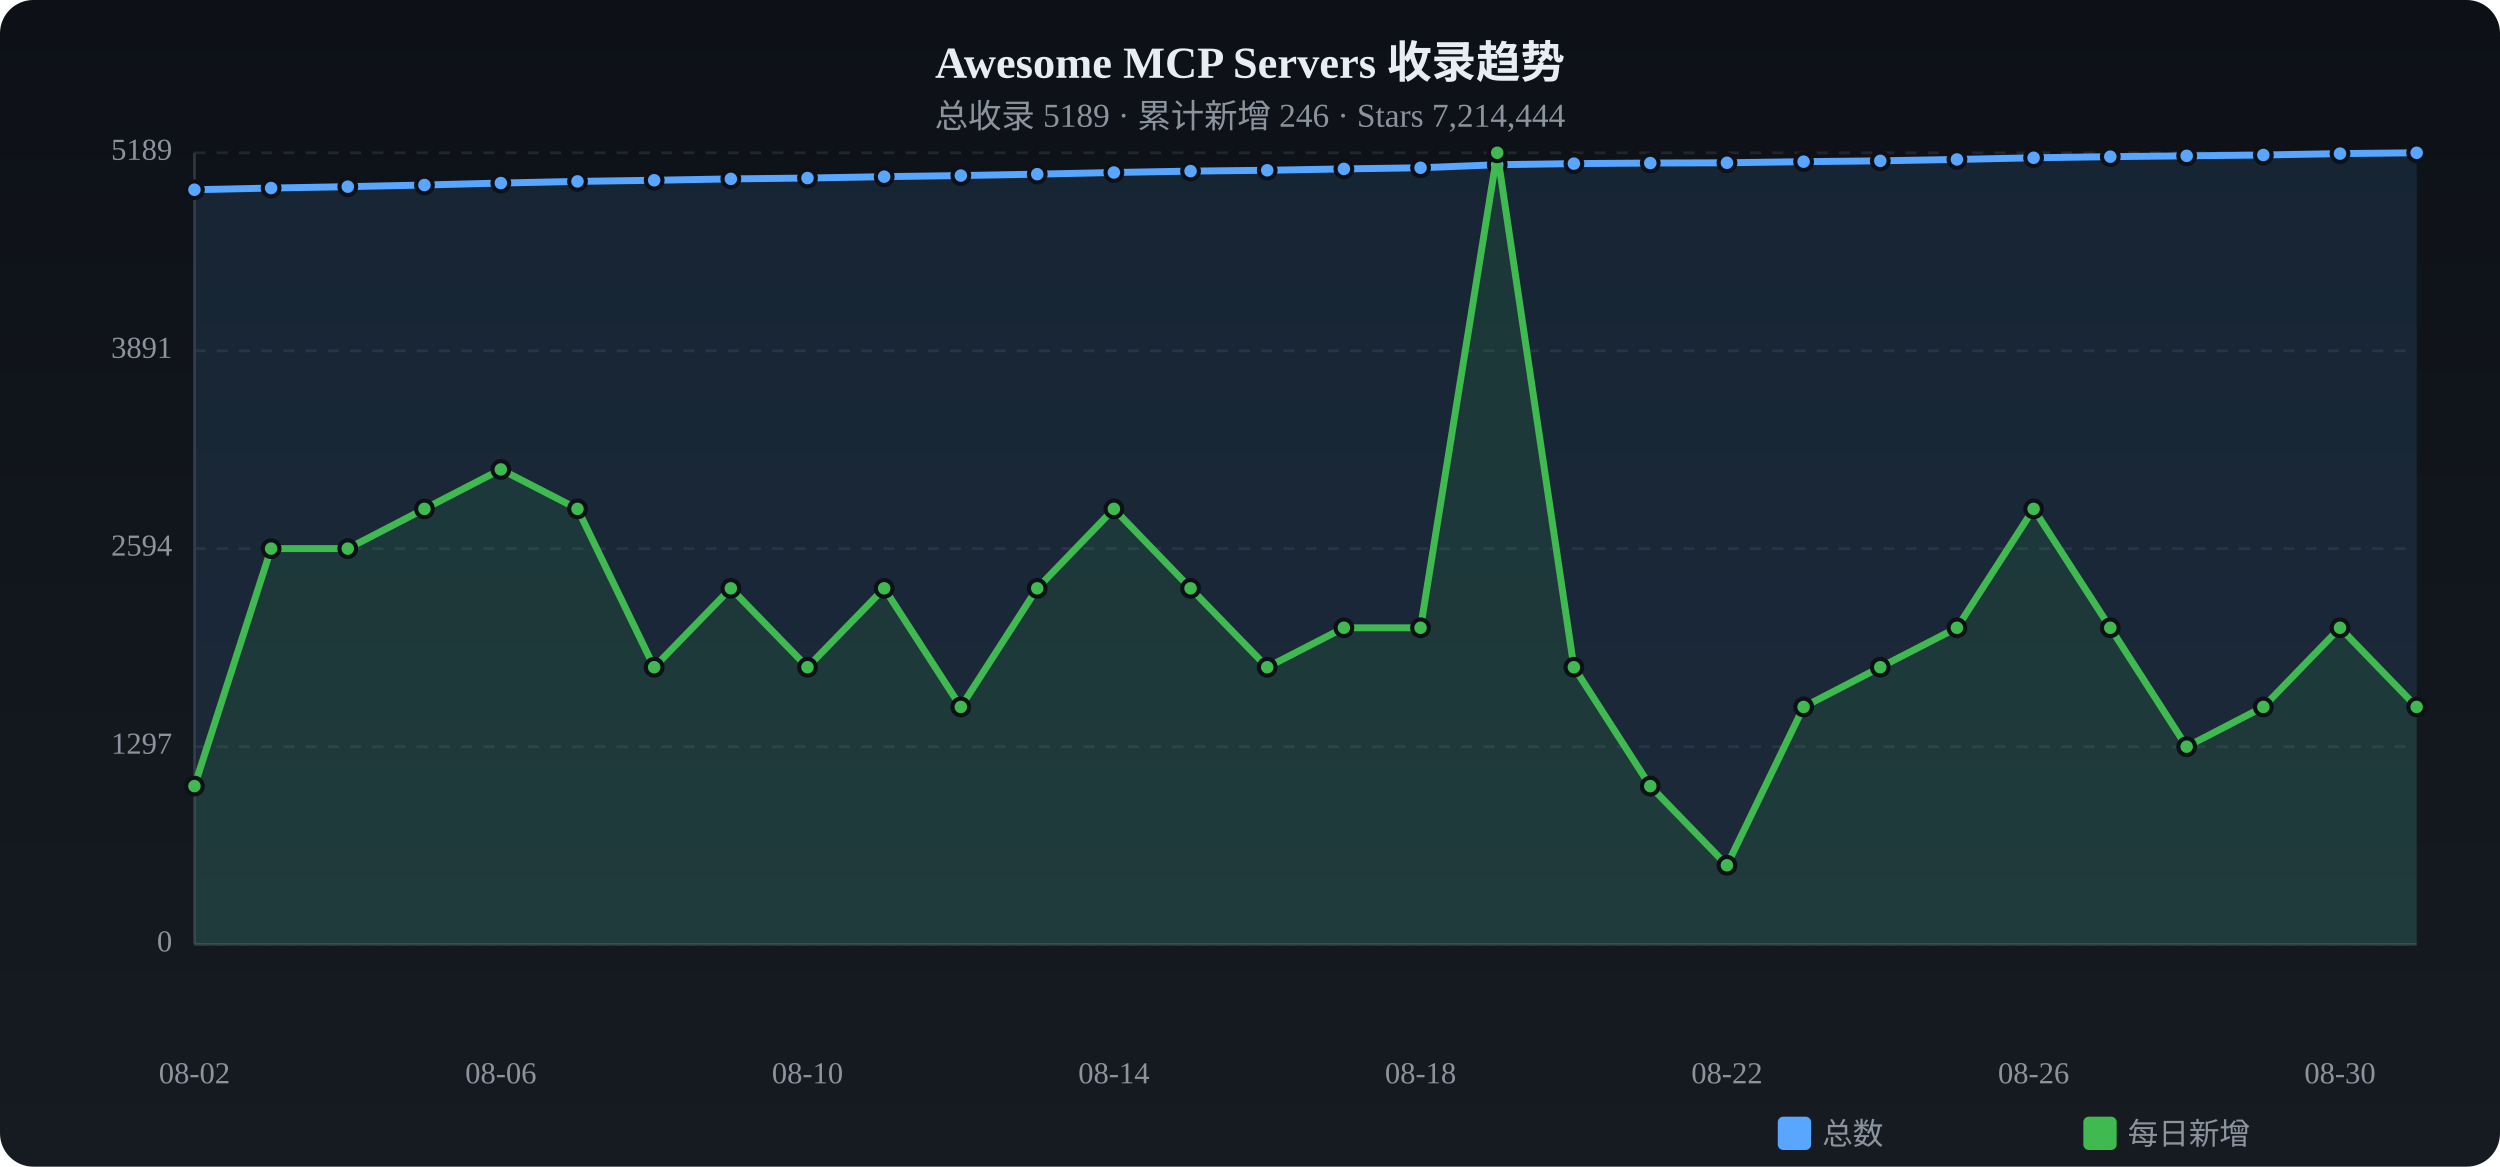
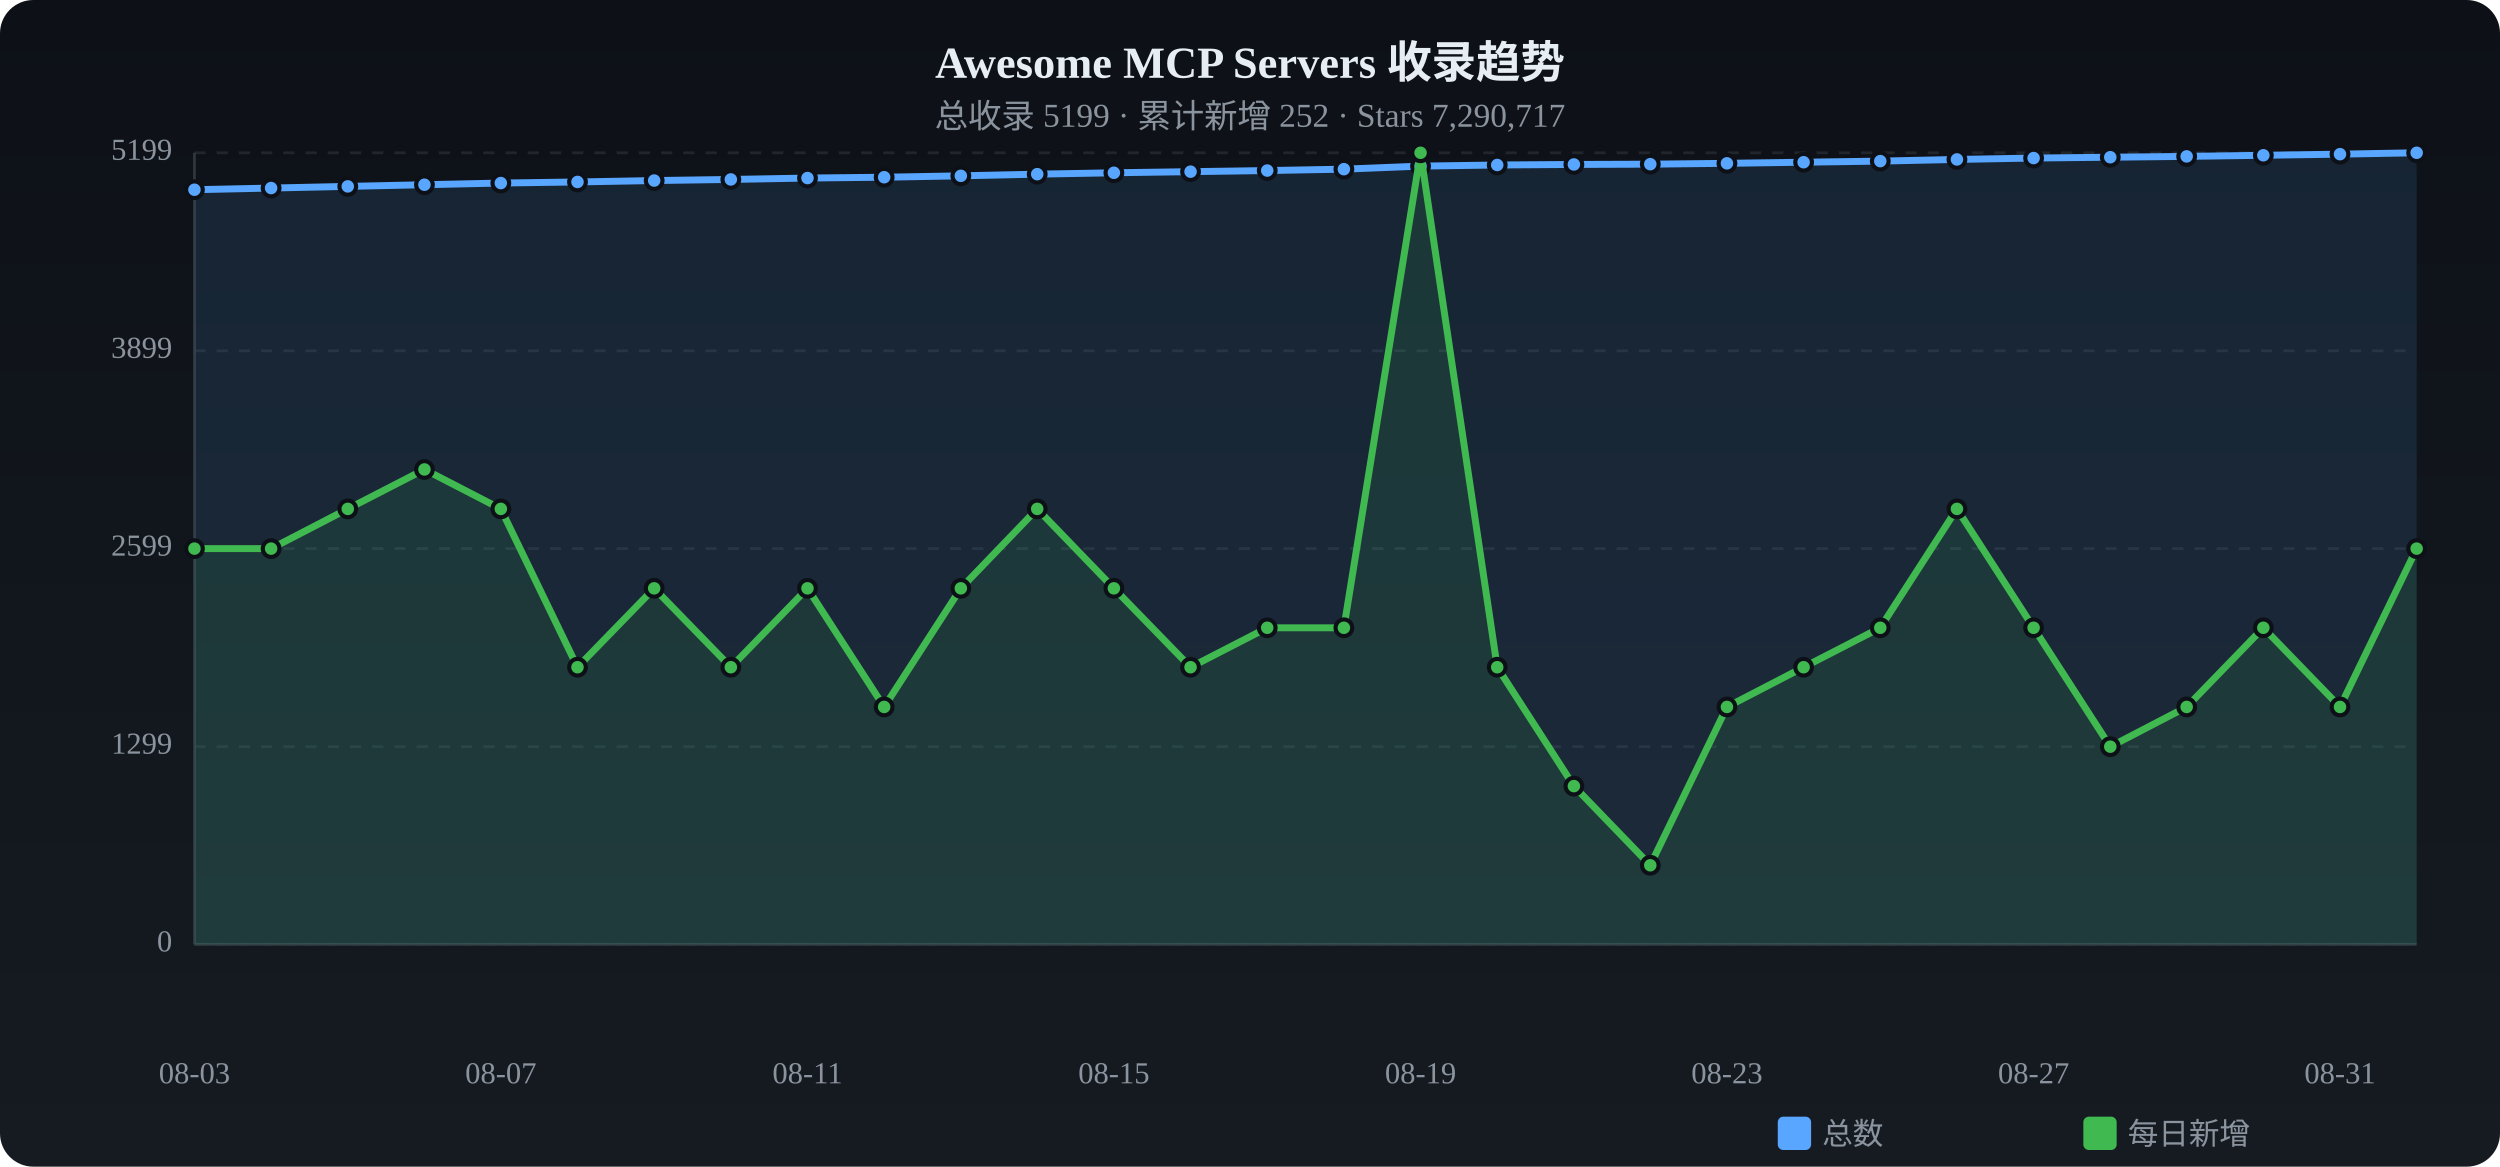
<svg xmlns="http://www.w3.org/2000/svg" viewBox="0 0 900 420" width="900" height="420">
  <defs>
    <linearGradient id="tbg" x1="0%" y1="0%" x2="0%" y2="100%">
      <stop offset="0%" stop-color="#0d1117" />
      <stop offset="100%" stop-color="#161b22" />
    </linearGradient>
  </defs>
  <rect width="900" height="420" rx="12" fill="url(#tbg)" />
  <text x="450.0" y="28" text-anchor="middle" fill="#e6edf3" font-size="16" font-weight="bold">Awesome MCP Servers 收录趋势</text>
-   <text x="450.0" y="46" text-anchor="middle" fill="#8b949e" font-size="12">总收录 5189 · 累计新增 246 · Stars 7,214,444</text>
+   <text x="450.0" y="46" text-anchor="middle" fill="#8b949e" font-size="12">总收录 5199 · 累计新增 252 · Stars 7,290,717</text>
  <text x="62" y="340.0" text-anchor="end" fill="#8b949e" font-size="11" dominant-baseline="middle">0</text>
  <line x1="70" y1="340.0" x2="870" y2="340.0" stroke="#21262d" stroke-dasharray="4 4" />
-   <text x="62" y="268.8" text-anchor="end" fill="#8b949e" font-size="11" dominant-baseline="middle">1297</text>
+   <text x="62" y="268.8" text-anchor="end" fill="#8b949e" font-size="11" dominant-baseline="middle">1299</text>
  <line x1="70" y1="268.8" x2="870" y2="268.8" stroke="#21262d" stroke-dasharray="4 4" />
-   <text x="62" y="197.5" text-anchor="end" fill="#8b949e" font-size="11" dominant-baseline="middle">2594</text>
+   <text x="62" y="197.5" text-anchor="end" fill="#8b949e" font-size="11" dominant-baseline="middle">2599</text>
  <line x1="70" y1="197.5" x2="870" y2="197.5" stroke="#21262d" stroke-dasharray="4 4" />
-   <text x="62" y="126.3" text-anchor="end" fill="#8b949e" font-size="11" dominant-baseline="middle">3891</text>
+   <text x="62" y="126.3" text-anchor="end" fill="#8b949e" font-size="11" dominant-baseline="middle">3899</text>
  <line x1="70" y1="126.3" x2="870" y2="126.3" stroke="#21262d" stroke-dasharray="4 4" />
-   <text x="62" y="55.0" text-anchor="end" fill="#8b949e" font-size="11" dominant-baseline="middle">5189</text>
+   <text x="62" y="55.0" text-anchor="end" fill="#8b949e" font-size="11" dominant-baseline="middle">5199</text>
  <line x1="70" y1="55.0" x2="870" y2="55.0" stroke="#21262d" stroke-dasharray="4 4" />
  <line x1="70" y1="55" x2="70" y2="340" stroke="#30363d" />
  <line x1="70" y1="340" x2="870" y2="340" stroke="#30363d" />
-   <path d="M70.0,68.3 L97.6,67.7 L125.2,67.2 L152.8,66.6 L180.3,65.9 L207.9,65.3 L235.5,64.9 L263.1,64.4 L290.7,64.1 L318.3,63.6 L345.9,63.2 L373.4,62.7 L401.0,62.1 L428.6,61.6 L456.2,61.3 L483.8,60.8 L511.4,60.4 L539.0,59.3 L566.6,58.9 L594.1,58.7 L621.7,58.6 L649.3,58.2 L676.9,57.9 L704.5,57.4 L732.1,56.8 L759.7,56.4 L787.2,56.1 L814.8,55.8 L842.4,55.3 L870.0,55.0 L870.0,340 L70.0,340 Z" fill="#58a6ff" opacity="0.12" />
-   <polyline points="70.0,68.3 97.6,67.7 125.2,67.2 152.8,66.6 180.3,65.9 207.9,65.3 235.5,64.9 263.1,64.4 290.7,64.1 318.3,63.6 345.9,63.2 373.4,62.7 401.0,62.1 428.6,61.6 456.2,61.3 483.8,60.8 511.4,60.4 539.0,59.3 566.6,58.9 594.1,58.7 621.7,58.6 649.3,58.2 676.9,57.9 704.5,57.4 732.1,56.8 759.7,56.4 787.2,56.1 814.8,55.8 842.4,55.3 870.0,55.0" fill="none" stroke="#58a6ff" stroke-width="2.5" stroke-linecap="round" stroke-linejoin="round" />
+   <path d="M70.0,68.3 L97.6,67.7 L125.2,67.1 L152.8,66.5 L180.3,65.9 L207.9,65.5 L235.5,65.0 L263.1,64.6 L290.7,64.1 L318.3,63.8 L345.9,63.3 L373.4,62.7 L401.0,62.2 L428.6,61.8 L456.2,61.4 L483.8,60.9 L511.4,59.8 L539.0,59.4 L566.6,59.2 L594.1,59.1 L621.7,58.8 L649.3,58.4 L676.9,58.0 L704.5,57.4 L732.1,56.9 L759.7,56.6 L787.2,56.3 L814.8,55.9 L842.4,55.5 L870.0,55.0 L870.0,340 L70.0,340 Z" fill="#58a6ff" opacity="0.12" />
+   <polyline points="70.0,68.3 97.6,67.7 125.2,67.1 152.8,66.5 180.3,65.9 207.9,65.5 235.5,65.0 263.1,64.6 290.7,64.1 318.3,63.8 345.9,63.3 373.4,62.7 401.0,62.2 428.6,61.8 456.2,61.4 483.8,60.9 511.4,59.8 539.0,59.4 566.6,59.2 594.1,59.1 621.7,58.8 649.3,58.4 676.9,58.0 704.5,57.4 732.1,56.9 759.7,56.6 787.2,56.3 814.8,55.9 842.4,55.5 870.0,55.0" fill="none" stroke="#58a6ff" stroke-width="2.5" stroke-linecap="round" stroke-linejoin="round" />
  <circle cx="70.0" cy="68.3" r="3" fill="#58a6ff" stroke="#0d1117" stroke-width="1.5" />
  <circle cx="97.6" cy="67.7" r="3" fill="#58a6ff" stroke="#0d1117" stroke-width="1.5" />
-   <circle cx="125.2" cy="67.2" r="3" fill="#58a6ff" stroke="#0d1117" stroke-width="1.5" />
-   <circle cx="152.8" cy="66.6" r="3" fill="#58a6ff" stroke="#0d1117" stroke-width="1.5" />
+   <circle cx="125.2" cy="67.1" r="3" fill="#58a6ff" stroke="#0d1117" stroke-width="1.5" />
+   <circle cx="152.8" cy="66.5" r="3" fill="#58a6ff" stroke="#0d1117" stroke-width="1.5" />
  <circle cx="180.3" cy="65.9" r="3" fill="#58a6ff" stroke="#0d1117" stroke-width="1.5" />
-   <circle cx="207.9" cy="65.3" r="3" fill="#58a6ff" stroke="#0d1117" stroke-width="1.5" />
-   <circle cx="235.5" cy="64.9" r="3" fill="#58a6ff" stroke="#0d1117" stroke-width="1.5" />
-   <circle cx="263.1" cy="64.4" r="3" fill="#58a6ff" stroke="#0d1117" stroke-width="1.5" />
+   <circle cx="207.9" cy="65.5" r="3" fill="#58a6ff" stroke="#0d1117" stroke-width="1.5" />
+   <circle cx="235.5" cy="65.0" r="3" fill="#58a6ff" stroke="#0d1117" stroke-width="1.5" />
+   <circle cx="263.1" cy="64.6" r="3" fill="#58a6ff" stroke="#0d1117" stroke-width="1.5" />
  <circle cx="290.7" cy="64.1" r="3" fill="#58a6ff" stroke="#0d1117" stroke-width="1.5" />
-   <circle cx="318.3" cy="63.6" r="3" fill="#58a6ff" stroke="#0d1117" stroke-width="1.5" />
-   <circle cx="345.9" cy="63.2" r="3" fill="#58a6ff" stroke="#0d1117" stroke-width="1.5" />
+   <circle cx="318.3" cy="63.8" r="3" fill="#58a6ff" stroke="#0d1117" stroke-width="1.5" />
+   <circle cx="345.9" cy="63.3" r="3" fill="#58a6ff" stroke="#0d1117" stroke-width="1.5" />
  <circle cx="373.4" cy="62.7" r="3" fill="#58a6ff" stroke="#0d1117" stroke-width="1.5" />
-   <circle cx="401.0" cy="62.1" r="3" fill="#58a6ff" stroke="#0d1117" stroke-width="1.5" />
-   <circle cx="428.6" cy="61.6" r="3" fill="#58a6ff" stroke="#0d1117" stroke-width="1.5" />
-   <circle cx="456.2" cy="61.3" r="3" fill="#58a6ff" stroke="#0d1117" stroke-width="1.5" />
-   <circle cx="483.8" cy="60.8" r="3" fill="#58a6ff" stroke="#0d1117" stroke-width="1.5" />
-   <circle cx="511.4" cy="60.4" r="3" fill="#58a6ff" stroke="#0d1117" stroke-width="1.5" />
-   <circle cx="539.0" cy="59.3" r="3" fill="#58a6ff" stroke="#0d1117" stroke-width="1.5" />
-   <circle cx="566.6" cy="58.9" r="3" fill="#58a6ff" stroke="#0d1117" stroke-width="1.5" />
-   <circle cx="594.1" cy="58.7" r="3" fill="#58a6ff" stroke="#0d1117" stroke-width="1.5" />
-   <circle cx="621.7" cy="58.6" r="3" fill="#58a6ff" stroke="#0d1117" stroke-width="1.5" />
-   <circle cx="649.3" cy="58.2" r="3" fill="#58a6ff" stroke="#0d1117" stroke-width="1.5" />
-   <circle cx="676.9" cy="57.9" r="3" fill="#58a6ff" stroke="#0d1117" stroke-width="1.5" />
+   <circle cx="401.0" cy="62.2" r="3" fill="#58a6ff" stroke="#0d1117" stroke-width="1.5" />
+   <circle cx="428.6" cy="61.8" r="3" fill="#58a6ff" stroke="#0d1117" stroke-width="1.5" />
+   <circle cx="456.2" cy="61.4" r="3" fill="#58a6ff" stroke="#0d1117" stroke-width="1.5" />
+   <circle cx="483.8" cy="60.9" r="3" fill="#58a6ff" stroke="#0d1117" stroke-width="1.5" />
+   <circle cx="511.4" cy="59.8" r="3" fill="#58a6ff" stroke="#0d1117" stroke-width="1.5" />
+   <circle cx="539.0" cy="59.4" r="3" fill="#58a6ff" stroke="#0d1117" stroke-width="1.5" />
+   <circle cx="566.6" cy="59.2" r="3" fill="#58a6ff" stroke="#0d1117" stroke-width="1.5" />
+   <circle cx="594.1" cy="59.1" r="3" fill="#58a6ff" stroke="#0d1117" stroke-width="1.5" />
+   <circle cx="621.7" cy="58.8" r="3" fill="#58a6ff" stroke="#0d1117" stroke-width="1.5" />
+   <circle cx="649.3" cy="58.4" r="3" fill="#58a6ff" stroke="#0d1117" stroke-width="1.5" />
+   <circle cx="676.9" cy="58.0" r="3" fill="#58a6ff" stroke="#0d1117" stroke-width="1.5" />
  <circle cx="704.5" cy="57.4" r="3" fill="#58a6ff" stroke="#0d1117" stroke-width="1.5" />
-   <circle cx="732.1" cy="56.8" r="3" fill="#58a6ff" stroke="#0d1117" stroke-width="1.5" />
-   <circle cx="759.7" cy="56.4" r="3" fill="#58a6ff" stroke="#0d1117" stroke-width="1.5" />
-   <circle cx="787.2" cy="56.1" r="3" fill="#58a6ff" stroke="#0d1117" stroke-width="1.5" />
-   <circle cx="814.8" cy="55.8" r="3" fill="#58a6ff" stroke="#0d1117" stroke-width="1.5" />
-   <circle cx="842.4" cy="55.3" r="3" fill="#58a6ff" stroke="#0d1117" stroke-width="1.5" />
+   <circle cx="732.1" cy="56.9" r="3" fill="#58a6ff" stroke="#0d1117" stroke-width="1.5" />
+   <circle cx="759.7" cy="56.6" r="3" fill="#58a6ff" stroke="#0d1117" stroke-width="1.5" />
+   <circle cx="787.2" cy="56.3" r="3" fill="#58a6ff" stroke="#0d1117" stroke-width="1.5" />
+   <circle cx="814.8" cy="55.9" r="3" fill="#58a6ff" stroke="#0d1117" stroke-width="1.5" />
+   <circle cx="842.4" cy="55.5" r="3" fill="#58a6ff" stroke="#0d1117" stroke-width="1.5" />
  <circle cx="870.0" cy="55.0" r="3" fill="#58a6ff" stroke="#0d1117" stroke-width="1.5" />
-   <path d="M70.0,283.0 L97.6,197.5 L125.2,197.5 L152.8,183.2 L180.3,169.0 L207.9,183.2 L235.5,240.2 L263.1,211.8 L290.7,240.2 L318.3,211.8 L345.9,254.5 L373.4,211.8 L401.0,183.2 L428.6,211.8 L456.2,240.2 L483.8,226.0 L511.4,226.0 L539.0,55.0 L566.6,240.2 L594.1,283.0 L621.7,311.5 L649.3,254.5 L676.9,240.2 L704.5,226.0 L732.1,183.2 L759.7,226.0 L787.2,268.8 L814.8,254.5 L842.4,226.0 L870.0,254.5 L870.0,340 L70.0,340 Z" fill="#3fb950" opacity="0.12" />
-   <polyline points="70.0,283.0 97.6,197.5 125.2,197.5 152.8,183.2 180.3,169.0 207.9,183.2 235.5,240.2 263.1,211.8 290.7,240.2 318.3,211.8 345.9,254.5 373.4,211.8 401.0,183.2 428.6,211.8 456.2,240.2 483.8,226.0 511.4,226.0 539.0,55.0 566.6,240.2 594.1,283.0 621.7,311.5 649.3,254.5 676.9,240.2 704.5,226.0 732.1,183.2 759.7,226.0 787.2,268.8 814.8,254.5 842.4,226.0 870.0,254.5" fill="none" stroke="#3fb950" stroke-width="2.5" stroke-linecap="round" stroke-linejoin="round" />
-   <circle cx="70.0" cy="283.0" r="3" fill="#3fb950" stroke="#0d1117" stroke-width="1.5" />
+   <path d="M70.0,197.5 L97.6,197.5 L125.2,183.2 L152.8,169.0 L180.3,183.2 L207.9,240.2 L235.5,211.8 L263.1,240.2 L290.7,211.8 L318.3,254.5 L345.9,211.8 L373.4,183.2 L401.0,211.8 L428.6,240.2 L456.2,226.0 L483.8,226.0 L511.4,55.0 L539.0,240.2 L566.6,283.0 L594.1,311.5 L621.7,254.5 L649.3,240.2 L676.9,226.0 L704.5,183.2 L732.1,226.0 L759.7,268.8 L787.2,254.5 L814.8,226.0 L842.4,254.5 L870.0,197.5 L870.0,340 L70.0,340 Z" fill="#3fb950" opacity="0.12" />
+   <polyline points="70.0,197.5 97.6,197.5 125.2,183.2 152.8,169.0 180.3,183.2 207.9,240.2 235.5,211.8 263.1,240.2 290.7,211.8 318.3,254.5 345.9,211.8 373.4,183.2 401.0,211.8 428.6,240.2 456.2,226.0 483.8,226.0 511.4,55.0 539.0,240.2 566.6,283.0 594.1,311.5 621.7,254.5 649.3,240.2 676.9,226.0 704.5,183.2 732.1,226.0 759.7,268.8 787.2,254.5 814.8,226.0 842.4,254.5 870.0,197.5" fill="none" stroke="#3fb950" stroke-width="2.5" stroke-linecap="round" stroke-linejoin="round" />
+   <circle cx="70.0" cy="197.5" r="3" fill="#3fb950" stroke="#0d1117" stroke-width="1.5" />
  <circle cx="97.6" cy="197.5" r="3" fill="#3fb950" stroke="#0d1117" stroke-width="1.5" />
-   <circle cx="125.2" cy="197.5" r="3" fill="#3fb950" stroke="#0d1117" stroke-width="1.5" />
-   <circle cx="152.8" cy="183.2" r="3" fill="#3fb950" stroke="#0d1117" stroke-width="1.5" />
-   <circle cx="180.3" cy="169.0" r="3" fill="#3fb950" stroke="#0d1117" stroke-width="1.5" />
-   <circle cx="207.9" cy="183.2" r="3" fill="#3fb950" stroke="#0d1117" stroke-width="1.5" />
-   <circle cx="235.5" cy="240.2" r="3" fill="#3fb950" stroke="#0d1117" stroke-width="1.5" />
-   <circle cx="263.1" cy="211.8" r="3" fill="#3fb950" stroke="#0d1117" stroke-width="1.5" />
-   <circle cx="290.7" cy="240.2" r="3" fill="#3fb950" stroke="#0d1117" stroke-width="1.5" />
-   <circle cx="318.3" cy="211.8" r="3" fill="#3fb950" stroke="#0d1117" stroke-width="1.5" />
-   <circle cx="345.9" cy="254.5" r="3" fill="#3fb950" stroke="#0d1117" stroke-width="1.5" />
-   <circle cx="373.4" cy="211.8" r="3" fill="#3fb950" stroke="#0d1117" stroke-width="1.5" />
-   <circle cx="401.0" cy="183.2" r="3" fill="#3fb950" stroke="#0d1117" stroke-width="1.5" />
-   <circle cx="428.6" cy="211.8" r="3" fill="#3fb950" stroke="#0d1117" stroke-width="1.5" />
-   <circle cx="456.2" cy="240.2" r="3" fill="#3fb950" stroke="#0d1117" stroke-width="1.5" />
+   <circle cx="125.2" cy="183.2" r="3" fill="#3fb950" stroke="#0d1117" stroke-width="1.5" />
+   <circle cx="152.8" cy="169.0" r="3" fill="#3fb950" stroke="#0d1117" stroke-width="1.5" />
+   <circle cx="180.3" cy="183.2" r="3" fill="#3fb950" stroke="#0d1117" stroke-width="1.5" />
+   <circle cx="207.9" cy="240.2" r="3" fill="#3fb950" stroke="#0d1117" stroke-width="1.5" />
+   <circle cx="235.5" cy="211.8" r="3" fill="#3fb950" stroke="#0d1117" stroke-width="1.5" />
+   <circle cx="263.1" cy="240.2" r="3" fill="#3fb950" stroke="#0d1117" stroke-width="1.5" />
+   <circle cx="290.7" cy="211.8" r="3" fill="#3fb950" stroke="#0d1117" stroke-width="1.5" />
+   <circle cx="318.3" cy="254.5" r="3" fill="#3fb950" stroke="#0d1117" stroke-width="1.5" />
+   <circle cx="345.9" cy="211.8" r="3" fill="#3fb950" stroke="#0d1117" stroke-width="1.5" />
+   <circle cx="373.4" cy="183.2" r="3" fill="#3fb950" stroke="#0d1117" stroke-width="1.5" />
+   <circle cx="401.0" cy="211.8" r="3" fill="#3fb950" stroke="#0d1117" stroke-width="1.5" />
+   <circle cx="428.6" cy="240.2" r="3" fill="#3fb950" stroke="#0d1117" stroke-width="1.5" />
+   <circle cx="456.2" cy="226.0" r="3" fill="#3fb950" stroke="#0d1117" stroke-width="1.5" />
  <circle cx="483.8" cy="226.0" r="3" fill="#3fb950" stroke="#0d1117" stroke-width="1.5" />
-   <circle cx="511.4" cy="226.0" r="3" fill="#3fb950" stroke="#0d1117" stroke-width="1.5" />
-   <circle cx="539.0" cy="55.0" r="3" fill="#3fb950" stroke="#0d1117" stroke-width="1.5" />
-   <circle cx="566.6" cy="240.2" r="3" fill="#3fb950" stroke="#0d1117" stroke-width="1.5" />
-   <circle cx="594.1" cy="283.0" r="3" fill="#3fb950" stroke="#0d1117" stroke-width="1.5" />
-   <circle cx="621.7" cy="311.5" r="3" fill="#3fb950" stroke="#0d1117" stroke-width="1.5" />
-   <circle cx="649.3" cy="254.5" r="3" fill="#3fb950" stroke="#0d1117" stroke-width="1.5" />
-   <circle cx="676.9" cy="240.2" r="3" fill="#3fb950" stroke="#0d1117" stroke-width="1.5" />
-   <circle cx="704.5" cy="226.0" r="3" fill="#3fb950" stroke="#0d1117" stroke-width="1.5" />
-   <circle cx="732.1" cy="183.2" r="3" fill="#3fb950" stroke="#0d1117" stroke-width="1.5" />
-   <circle cx="759.7" cy="226.0" r="3" fill="#3fb950" stroke="#0d1117" stroke-width="1.5" />
-   <circle cx="787.2" cy="268.8" r="3" fill="#3fb950" stroke="#0d1117" stroke-width="1.5" />
-   <circle cx="814.8" cy="254.5" r="3" fill="#3fb950" stroke="#0d1117" stroke-width="1.5" />
-   <circle cx="842.4" cy="226.0" r="3" fill="#3fb950" stroke="#0d1117" stroke-width="1.5" />
-   <circle cx="870.0" cy="254.5" r="3" fill="#3fb950" stroke="#0d1117" stroke-width="1.5" />
-   <text x="70.0" y="390" text-anchor="middle" fill="#8b949e" font-size="11">08-02</text>
-   <text x="180.3" y="390" text-anchor="middle" fill="#8b949e" font-size="11">08-06</text>
-   <text x="290.7" y="390" text-anchor="middle" fill="#8b949e" font-size="11">08-10</text>
-   <text x="401.0" y="390" text-anchor="middle" fill="#8b949e" font-size="11">08-14</text>
-   <text x="511.4" y="390" text-anchor="middle" fill="#8b949e" font-size="11">08-18</text>
-   <text x="621.7" y="390" text-anchor="middle" fill="#8b949e" font-size="11">08-22</text>
-   <text x="732.1" y="390" text-anchor="middle" fill="#8b949e" font-size="11">08-26</text>
-   <text x="842.4" y="390" text-anchor="middle" fill="#8b949e" font-size="11">08-30</text>
+   <circle cx="511.4" cy="55.0" r="3" fill="#3fb950" stroke="#0d1117" stroke-width="1.5" />
+   <circle cx="539.0" cy="240.2" r="3" fill="#3fb950" stroke="#0d1117" stroke-width="1.5" />
+   <circle cx="566.6" cy="283.0" r="3" fill="#3fb950" stroke="#0d1117" stroke-width="1.5" />
+   <circle cx="594.1" cy="311.5" r="3" fill="#3fb950" stroke="#0d1117" stroke-width="1.5" />
+   <circle cx="621.7" cy="254.5" r="3" fill="#3fb950" stroke="#0d1117" stroke-width="1.5" />
+   <circle cx="649.3" cy="240.2" r="3" fill="#3fb950" stroke="#0d1117" stroke-width="1.5" />
+   <circle cx="676.9" cy="226.0" r="3" fill="#3fb950" stroke="#0d1117" stroke-width="1.5" />
+   <circle cx="704.5" cy="183.2" r="3" fill="#3fb950" stroke="#0d1117" stroke-width="1.5" />
+   <circle cx="732.1" cy="226.0" r="3" fill="#3fb950" stroke="#0d1117" stroke-width="1.5" />
+   <circle cx="759.7" cy="268.8" r="3" fill="#3fb950" stroke="#0d1117" stroke-width="1.5" />
+   <circle cx="787.2" cy="254.5" r="3" fill="#3fb950" stroke="#0d1117" stroke-width="1.5" />
+   <circle cx="814.8" cy="226.0" r="3" fill="#3fb950" stroke="#0d1117" stroke-width="1.5" />
+   <circle cx="842.4" cy="254.5" r="3" fill="#3fb950" stroke="#0d1117" stroke-width="1.5" />
+   <circle cx="870.0" cy="197.5" r="3" fill="#3fb950" stroke="#0d1117" stroke-width="1.5" />
+   <text x="70.0" y="390" text-anchor="middle" fill="#8b949e" font-size="11">08-03</text>
+   <text x="180.3" y="390" text-anchor="middle" fill="#8b949e" font-size="11">08-07</text>
+   <text x="290.7" y="390" text-anchor="middle" fill="#8b949e" font-size="11">08-11</text>
+   <text x="401.0" y="390" text-anchor="middle" fill="#8b949e" font-size="11">08-15</text>
+   <text x="511.4" y="390" text-anchor="middle" fill="#8b949e" font-size="11">08-19</text>
+   <text x="621.7" y="390" text-anchor="middle" fill="#8b949e" font-size="11">08-23</text>
+   <text x="732.1" y="390" text-anchor="middle" fill="#8b949e" font-size="11">08-27</text>
+   <text x="842.4" y="390" text-anchor="middle" fill="#8b949e" font-size="11">08-31</text>
  <rect x="640" y="402" width="12" height="12" rx="2" fill="#58a6ff" />
  <text x="656" y="412" fill="#8b949e" font-size="11">总数</text>
  <rect x="750" y="402" width="12" height="12" rx="2" fill="#3fb950" />
  <text x="766" y="412" fill="#8b949e" font-size="11">每日新增</text>
</svg>
